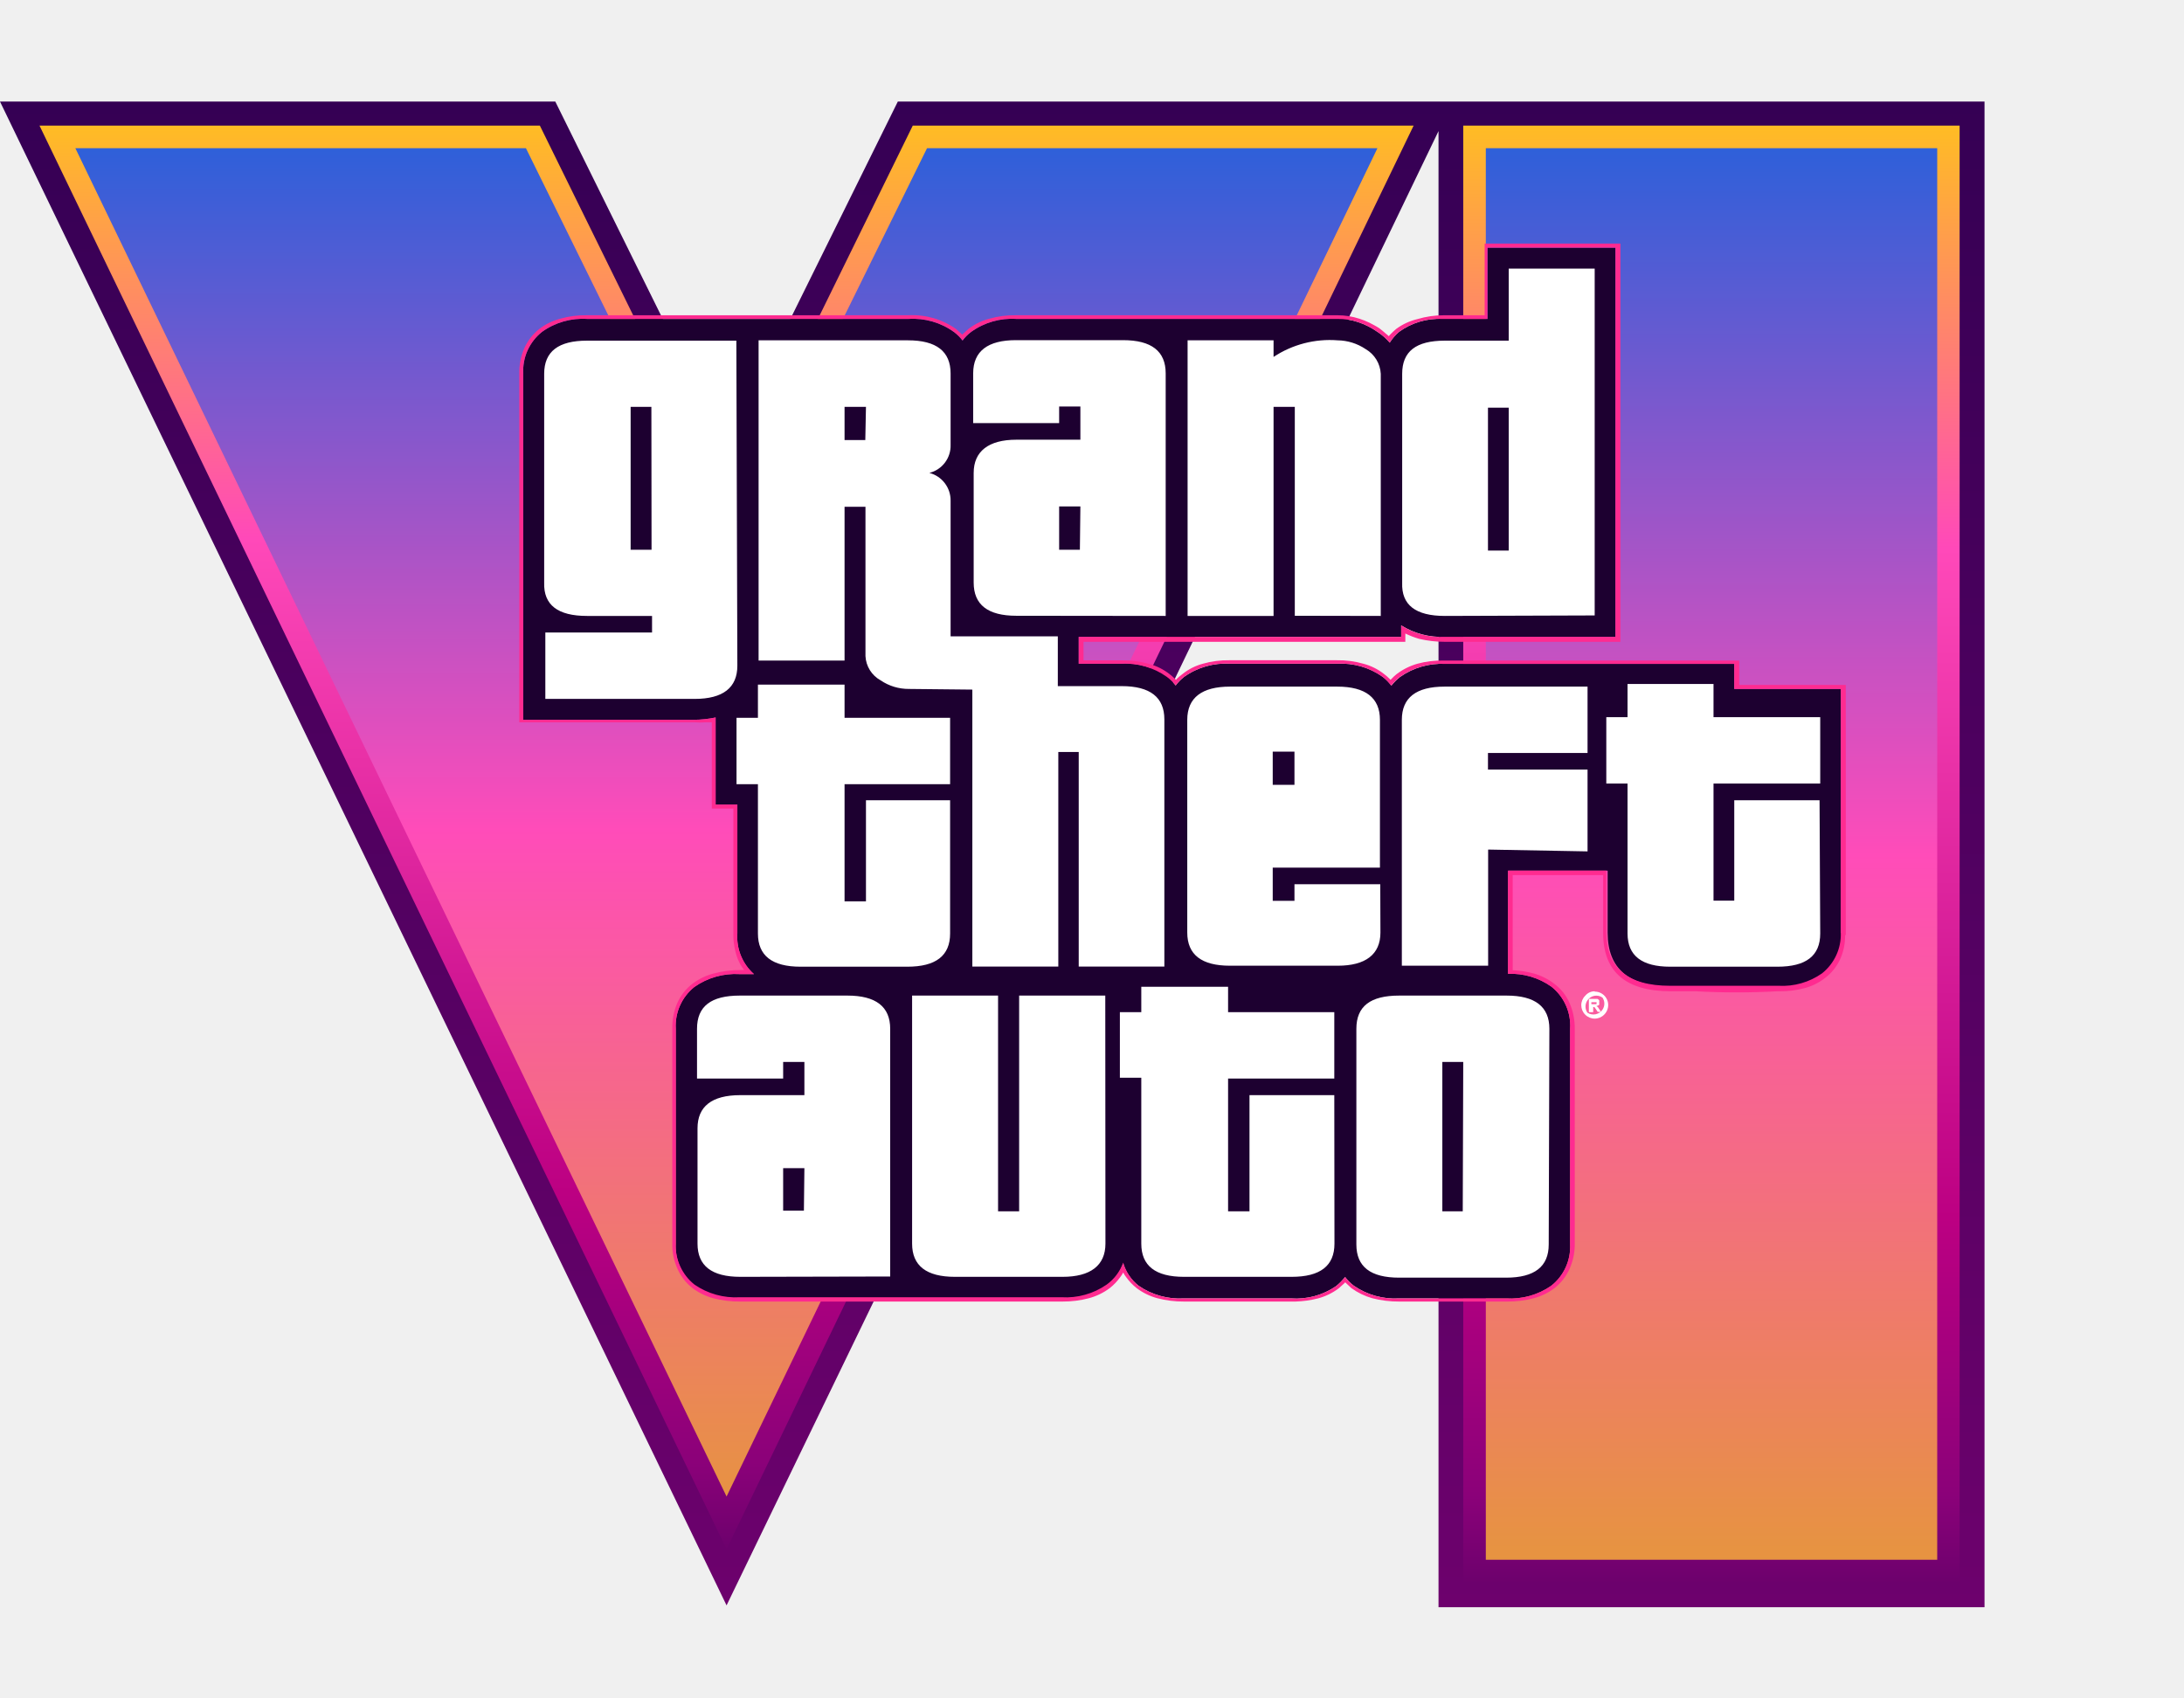
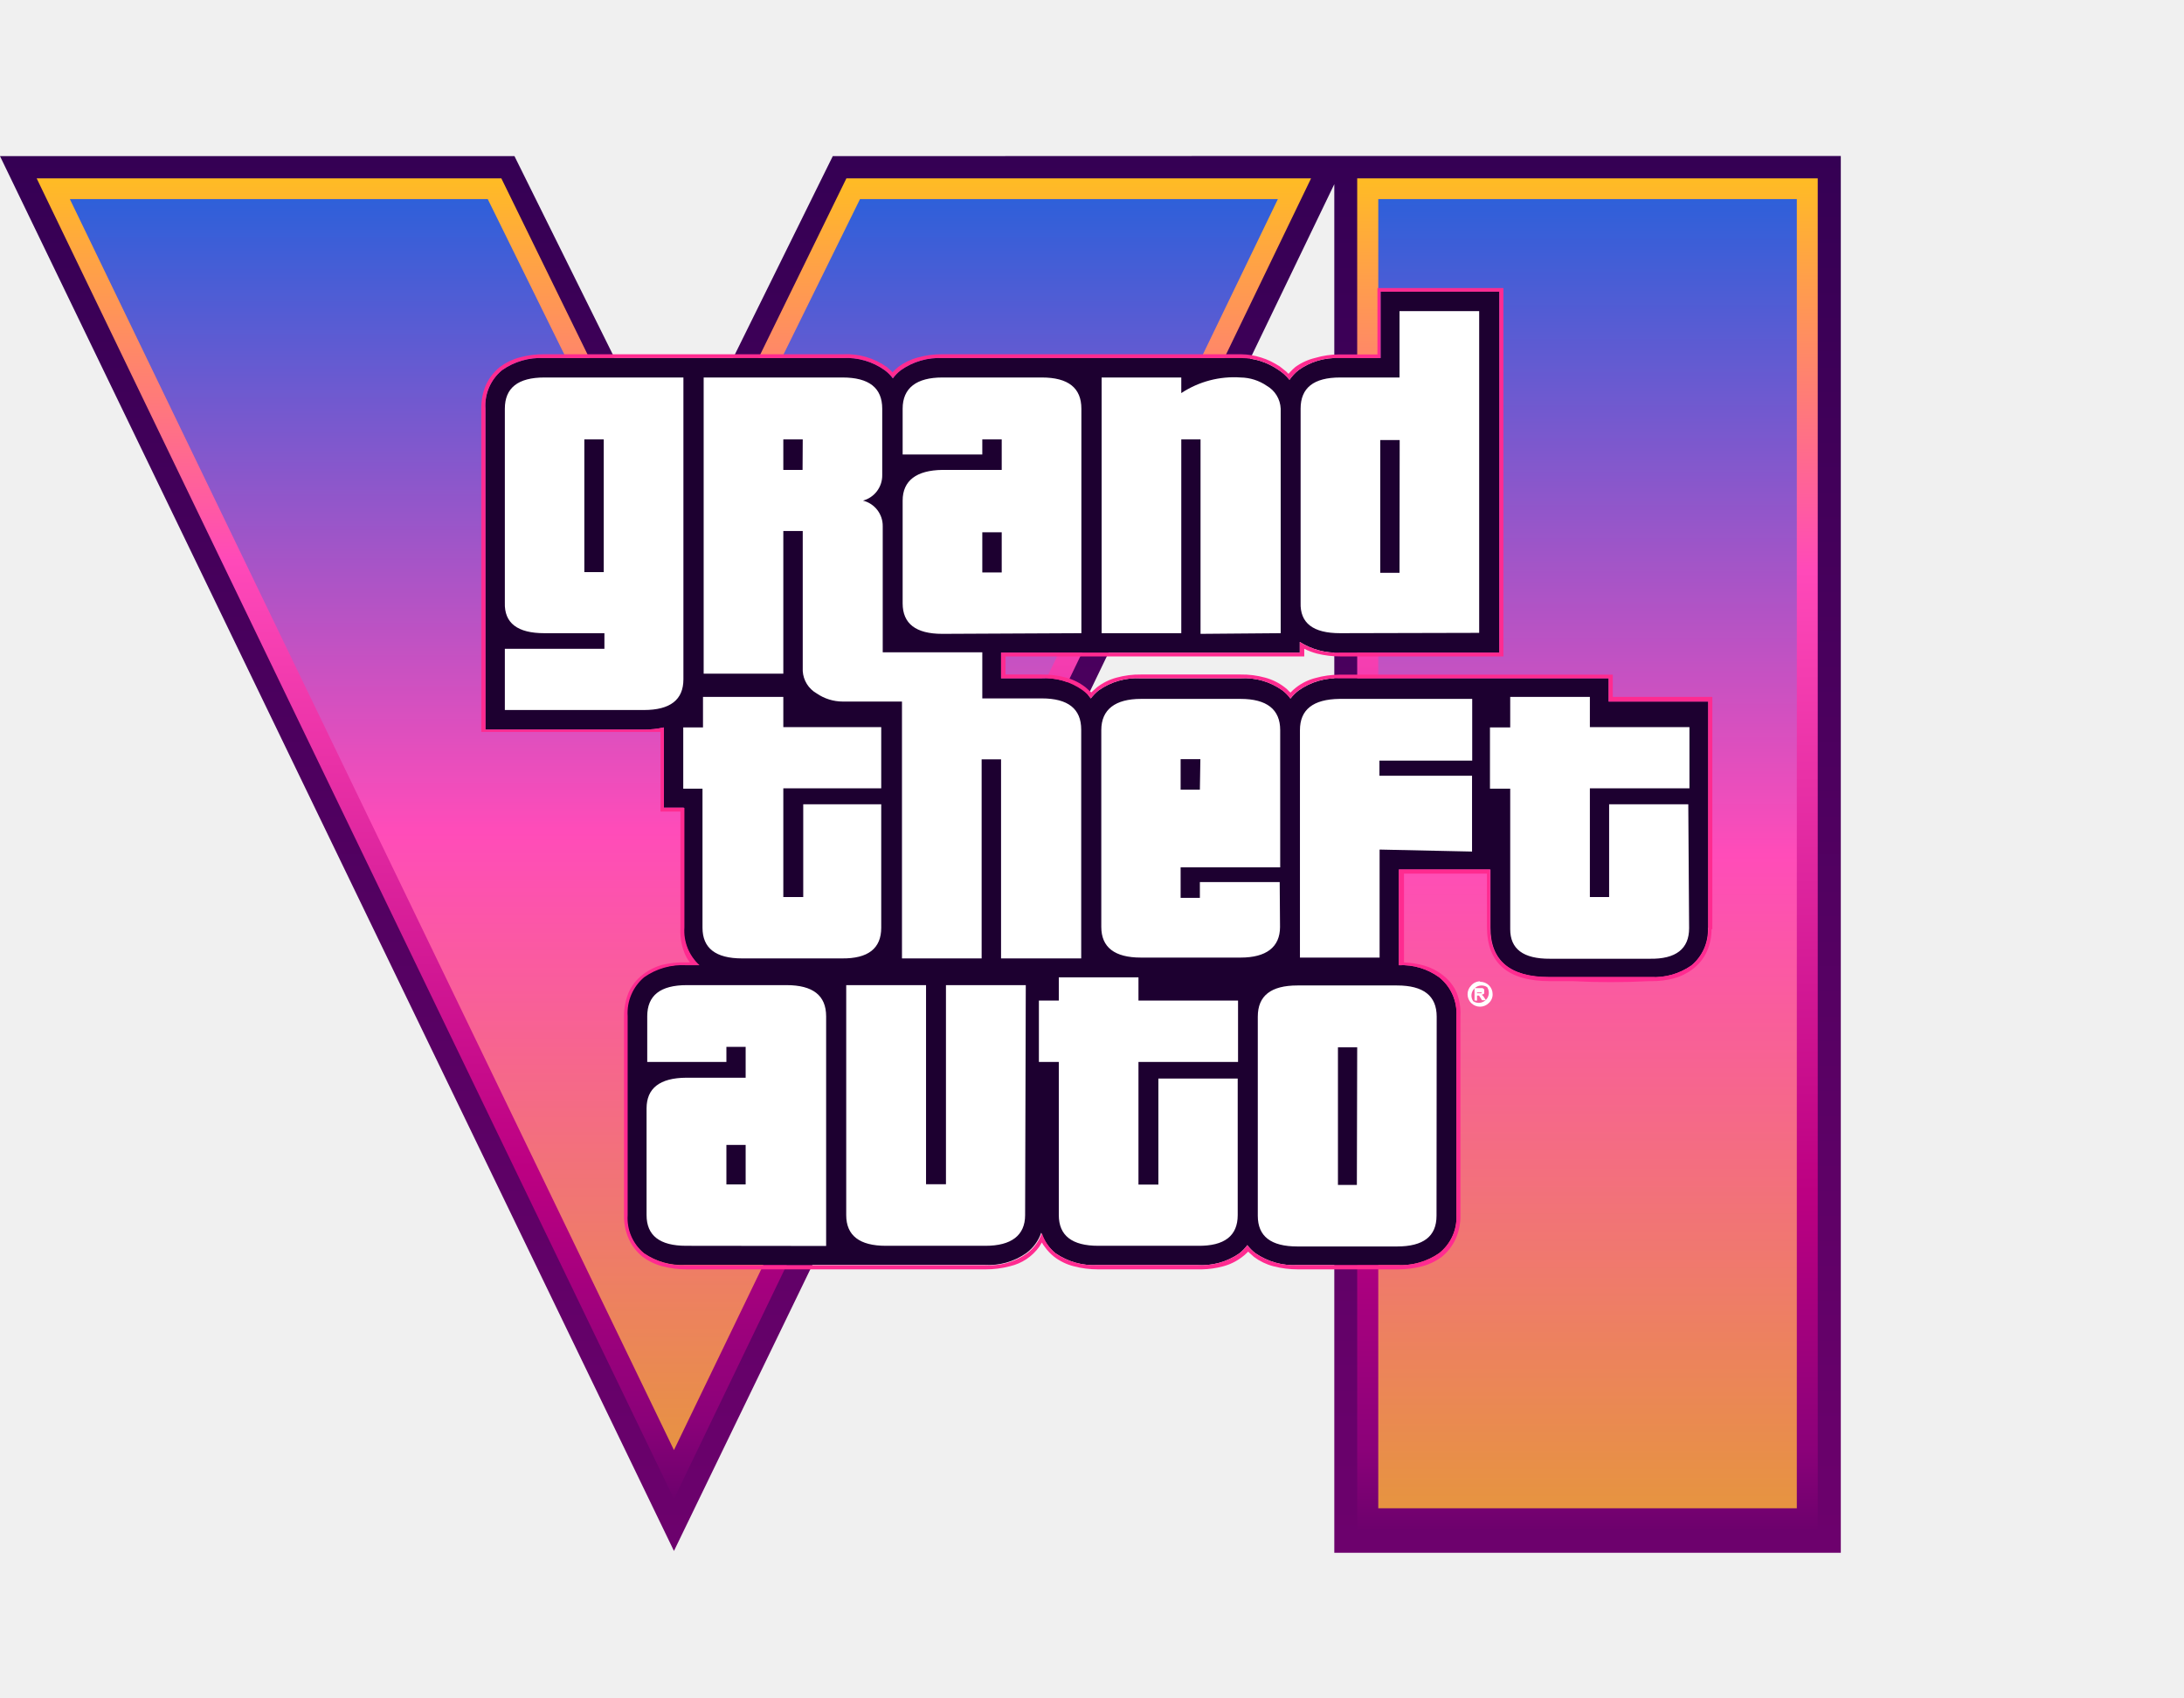
<svg xmlns="http://www.w3.org/2000/svg" xmlns:xlink="http://www.w3.org/1999/xlink" id="Réteg_1" data-name="Réteg 1" viewBox="0 0 131.6 102.32">
  <defs>
    <style>.cls-1{fill:none;}.cls-2{clip-path:url(#clip-path);}.cls-3{fill:url(#Névtelen_színátmenet);}.cls-4{clip-path:url(#clip-path-2);}.cls-5{fill:url(#Névtelen_színátmenet_2);}.cls-6{clip-path:url(#clip-path-3);}.cls-7{fill:url(#Névtelen_színátmenet_3);}.cls-8{clip-path:url(#clip-path-4);}.cls-9{fill:url(#Névtelen_színátmenet_4);}.cls-10{clip-path:url(#clip-path-5);}.cls-11{fill:url(#Névtelen_színátmenet_5);}.cls-12{fill:#1d0030;}.cls-12,.cls-13,.cls-15{fill-rule:evenodd;}.cls-13{fill:#ff2b90;}.cls-14,.cls-15{fill:#fff;}</style>
    <clipPath id="clip-path">
-       <path class="cls-1" d="M115.24,10.42H91V92.51h24.22ZM88.85,6.12h30.73V96.9H86.68v-89L68.5,45.67,43.78,96.75,0,6.12H33.46L43.78,27,54.1,6.12ZM43.78,86.81,80.64,10.49H56.79l-13,26.39-13-26.46H6.91Z" />
+       <path class="cls-1" d="M106.89,13.4H84.43V89.54h22.46Zm-24.47-4h28.5v84.2H80.4V11.1l-16.86,35L40.61,93.47,0,9.41H31L40.61,28.8,50.18,9.41ZM40.61,84.26,74.8,13.46H52.68L40.61,37.94,28.53,13.4H6.41Z" />
    </clipPath>
-     <linearGradient id="Névtelen_színátmenet" x1="59.79" y1="746.06" x2="59.79" y2="836.84" gradientTransform="translate(0 -739.98)" gradientUnits="userSpaceOnUse">
+     <linearGradient id="Névtelen_színátmenet" x1="55.46" y1="749.35" x2="55.46" y2="833.56" gradientTransform="translate(0 -739.98)" gradientUnits="userSpaceOnUse">
      <stop offset="0" stop-color="#350054" />
      <stop offset="1" stop-color="#6d016d" />
    </linearGradient>
    <clipPath id="clip-path-2">
-       <polygon class="cls-1" points="43.78 91.76 66.5 44.69 84.1 8.25 55.45 8.25 43.78 31.98 32.1 8.25 3.46 8.25 21.05 44.69 43.78 91.76" />
+       <polygon class="cls-1" points="40.61 88.84 61.69 45.18 78.01 11.38 51.43 11.38 40.61 33.39 29.78 11.38 3.21 11.38 19.52 45.18 40.61 88.84" />
    </clipPath>
-     <linearGradient id="Névtelen_színátmenet_2" x1="43.78" y1="831.74" x2="43.78" y2="748.23" gradientTransform="translate(0 -739.98)" gradientUnits="userSpaceOnUse">
+     <linearGradient id="Névtelen_színátmenet_2" x1="40.61" y1="828.82" x2="40.61" y2="751.36" gradientTransform="translate(0 -739.98)" gradientUnits="userSpaceOnUse">
      <stop offset="0" stop-color="#e6953e" />
      <stop offset="0.5" stop-color="#ff4cb9" />
      <stop offset="1" stop-color="#2b60da" />
    </linearGradient>
    <clipPath id="clip-path-3">
-       <rect class="cls-1" x="88.85" y="8.25" width="28.56" height="86.43" />
+       <rect class="cls-1" x="82.42" y="11.38" width="26.49" height="80.17" />
    </clipPath>
-     <linearGradient id="Névtelen_színátmenet_3" x1="103.13" y1="834.66" x2="103.13" y2="748.23" xlink:href="#Névtelen_színátmenet_2" />
+     <linearGradient id="Névtelen_színátmenet_3" x1="95.66" y1="831.54" x2="95.66" y2="751.36" xlink:href="#Névtelen_színátmenet_2" />
    <clipPath id="clip-path-4">
-       <path class="cls-1" d="M67.11,45,43.78,93.36Q23.08,50.45,2.38,7.57H32.53L43.78,30.44,55,7.57H85.18ZM43.78,90.19,83,8.93H55.86L43.78,33.47,31.69,8.93H4.54Z" />
+       <path class="cls-1" d="M62.25,45.45,40.61,90.33Q21.41,50.52,2.21,10.75h28L40.61,32,51,10.75H79ZM40.61,87.39,77,12H51.82L40.61,34.77,29.39,12H4.21Z" />
    </clipPath>
-     <linearGradient id="Névtelen_színátmenet_4" x1="43.78" y1="747.55" x2="43.78" y2="833.29" gradientTransform="translate(0 -739.98)" gradientUnits="userSpaceOnUse">
+     <linearGradient id="Névtelen_színátmenet_4" x1="40.61" y1="750.73" x2="40.61" y2="830.26" gradientTransform="translate(0 -739.98)" gradientUnits="userSpaceOnUse">
      <stop offset="0" stop-color="#ffbc24" />
      <stop offset="0.29" stop-color="#ff49b9" />
      <stop offset="0.75" stop-color="#bc0082" />
      <stop offset="0.94" stop-color="#8b0179" />
      <stop offset="1" stop-color="#6d016d" />
    </linearGradient>
    <clipPath id="clip-path-5">
-       <path class="cls-1" d="M116.73,8.93H89.53V94h27.2ZM88.85,7.57h29.28V95.36h-30V7.57Z" />
+       <path class="cls-1" d="M108.27,12H83.05v78.9h25.22ZM82.42,10.75h27.15V92.19H81.76V10.75Z" />
    </clipPath>
-     <linearGradient id="Névtelen_színátmenet_5" x1="103.12" y1="747.55" x2="103.12" y2="835.34" xlink:href="#Névtelen_színátmenet_4" />
+     <linearGradient id="Névtelen_színátmenet_5" x1="95.66" y1="750.73" x2="95.66" y2="832.17" xlink:href="#Névtelen_színátmenet_4" />
  </defs>
  <g class="cls-2">
-     <rect class="cls-3" y="6.08" width="119.58" height="90.78" />
+     <rect class="cls-3" y="9.37" width="110.92" height="84.21" />
  </g>
  <g class="cls-4">
-     <rect class="cls-5" x="3.45" y="8.25" width="80.64" height="83.51" />
+     <rect class="cls-5" x="3.2" y="11.38" width="74.8" height="77.46" />
  </g>
  <g class="cls-6">
-     <rect class="cls-7" x="88.85" y="8.25" width="28.56" height="86.43" />
+     <rect class="cls-7" x="82.42" y="11.38" width="26.49" height="80.17" />
  </g>
  <g class="cls-8">
-     <rect class="cls-9" x="2.38" y="7.57" width="82.8" height="85.74" />
+     <rect class="cls-9" x="2.21" y="10.75" width="76.8" height="79.53" />
  </g>
  <g class="cls-10">
-     <rect class="cls-11" x="88.17" y="7.57" width="29.91" height="87.8" />
+     <rect class="cls-11" x="81.78" y="10.75" width="27.75" height="81.44" />
  </g>
-   <path class="cls-12" d="M111,56.26h0a3,3,0,0,1-1.13,2.45,4.15,4.15,0,0,1-2.62.75h-6.55q-3.83,0-3.83-3.25V52.47H90.87v6.22a4.2,4.2,0,0,1,2.61.77A3,3,0,0,1,94.61,62v13a3,3,0,0,1-1.14,2.49,4.3,4.3,0,0,1-2.72.76H84.31a4.35,4.35,0,0,1-2.73-.76,2.66,2.66,0,0,1-.53-.53,3.51,3.51,0,0,1-.54.55,4.27,4.27,0,0,1-2.73.74H71.34a4.35,4.35,0,0,1-2.73-.76,2.75,2.75,0,0,1-.93-1.34,2.8,2.8,0,0,1-1,1.33,4.3,4.3,0,0,1-2.72.76H44.58a4.35,4.35,0,0,1-2.73-.76,3,3,0,0,1-1.13-2.49V62a3,3,0,0,1,1.12-2.52,4.29,4.29,0,0,1,2.73-.77h.86a3,3,0,0,1-1-2.46V48.49H43.12V43.24a6.58,6.58,0,0,1-1.32.14H31.53V22.53A3,3,0,0,1,32.66,20a4.2,4.2,0,0,1,2.72-.78H54.75a4.2,4.2,0,0,1,2.72.78,2.61,2.61,0,0,1,.53.52,2.56,2.56,0,0,1,.52-.52,4.2,4.2,0,0,1,2.72-.78H80.6a3.68,3.68,0,0,1,1.23.19A4.38,4.38,0,0,1,83,20h0a3.29,3.29,0,0,1,.74.65A2.83,2.83,0,0,1,84.3,20a4.11,4.11,0,0,1,2.62-.78h2.71V14.93h7.71V38.38H87.06a4.6,4.6,0,0,1-2.63-.69v.69H65V40h2.58a4.29,4.29,0,0,1,2.73.79,2.61,2.61,0,0,1,.53.52,2.79,2.79,0,0,1,.51-.52A4.31,4.31,0,0,1,74.12,40h6.47a4.31,4.31,0,0,1,2.73.79,2.9,2.9,0,0,1,.52.53,3.2,3.2,0,0,1,.52-.52,4.33,4.33,0,0,1,2.73-.79H104.5v1.51h6.42v14.7Z" />
-   <path class="cls-13" d="M111.18,56.36a3.43,3.43,0,0,1-.3,1.45,3,3,0,0,1-.91,1.13,3.38,3.38,0,0,1-1.23.61,5.56,5.56,0,0,1-1.52.19h-.11a45.23,45.23,0,0,1-4.94,0h-1.49q-4.07,0-4.08-3.5v-3.5H91.15v5.73a5.87,5.87,0,0,1,1.31.21,3.66,3.66,0,0,1,1.21.62,2.88,2.88,0,0,1,.91,1.16A3.77,3.77,0,0,1,94.89,62V74.94a3.63,3.63,0,0,1-.31,1.52,3.07,3.07,0,0,1-.91,1.17,3.64,3.64,0,0,1-1.25.61,6.16,6.16,0,0,1-1.6.2H84.31a6.31,6.31,0,0,1-1.62-.2,4,4,0,0,1-1.26-.61l-.3-.28-.07-.07-.08.08-.31.28a3.64,3.64,0,0,1-1.25.61,6.19,6.19,0,0,1-1.36.19H71.34a6.16,6.16,0,0,1-1.6-.2,3.64,3.64,0,0,1-1.25-.61,3.29,3.29,0,0,1-.63-.66,1.67,1.67,0,0,1-.18-.28,1.67,1.67,0,0,1-.18.28,3.29,3.29,0,0,1-.63.66,3.69,3.69,0,0,1-1.26.61,6.08,6.08,0,0,1-1.59.2H44.58a6.16,6.16,0,0,1-1.6-.2,3.64,3.64,0,0,1-1.25-.61,3,3,0,0,1-.91-1.17,3.48,3.48,0,0,1-.31-1.52V62a3.76,3.76,0,0,1,.3-1.55,3,3,0,0,1,.91-1.16A3.64,3.64,0,0,1,43,58.67a6.24,6.24,0,0,1,1.61-.21h.23a2.68,2.68,0,0,1-.39-.68,4.12,4.12,0,0,1-.26-1.52V48.73h-1.3v-5.2h-.34a4.09,4.09,0,0,1-.7,0H31.29v-21a3.71,3.71,0,0,1,.3-1.54,3.09,3.09,0,0,1,.9-1.16,3.53,3.53,0,0,1,1.26-.62A5.44,5.44,0,0,1,35.36,19H54.75a4.55,4.55,0,0,1,2.86.83l.3.27.07.07.07-.07.3-.27a3.45,3.45,0,0,1,1.26-.62,5.41,5.41,0,0,1,1.6-.21H80.6a4.24,4.24,0,0,1,1.32.21,5,5,0,0,1,.6.24c.19.1.39.2.59.33h0c.14.11.28.22.41.34h0a1.07,1.07,0,0,1,.16.14l.11-.12c.1-.11.22-.21.33-.31a3.54,3.54,0,0,1,1.29-.6A5.56,5.56,0,0,1,87,19h2.46V14.68h8.18v24H87.06a6.77,6.77,0,0,1-1.55-.18,5.26,5.26,0,0,1-.83-.32v.5H65.29V39.8h2.33a5.44,5.44,0,0,1,1.61.21,3.4,3.4,0,0,1,1.26.63,3.48,3.48,0,0,1,.3.26l.07.07.06-.07a3.88,3.88,0,0,1,.31-.26A3.36,3.36,0,0,1,72.48,40a5.46,5.46,0,0,1,1.6-.21h6.46a5.44,5.44,0,0,1,1.61.21,3.4,3.4,0,0,1,1.26.63,2.61,2.61,0,0,1,.31.27l.07.07.06-.06a2.68,2.68,0,0,1,.3-.28A3.78,3.78,0,0,1,85.41,40,5.5,5.5,0,0,1,87,39.81h17.8v1.47h6.42V56.36ZM67.68,76.09a2.8,2.8,0,0,1-1,1.33,4.3,4.3,0,0,1-2.72.76H44.58a4.35,4.35,0,0,1-2.73-.76,3,3,0,0,1-1.13-2.49V62a3,3,0,0,1,1.12-2.52,4.3,4.3,0,0,1,2.73-.78h.86a3,3,0,0,1-1-2.45V48.49H43.12V43.24a6.58,6.58,0,0,1-1.32.14H31.53V22.53A3,3,0,0,1,32.66,20a4.2,4.2,0,0,1,2.72-.78H54.75a4.2,4.2,0,0,1,2.72.78,2.61,2.61,0,0,1,.53.52,2.56,2.56,0,0,1,.52-.52,4.2,4.2,0,0,1,2.72-.78H80.6a3.68,3.68,0,0,1,1.23.19A4.38,4.38,0,0,1,83,20h0a3.29,3.29,0,0,1,.74.65A2.83,2.83,0,0,1,84.3,20a4.11,4.11,0,0,1,2.62-.78h2.71V14.93h7.71V38.38H87.06a4.45,4.45,0,0,1-2.63-.69v.69H65V40h2.58a4.29,4.29,0,0,1,2.73.79,2.61,2.61,0,0,1,.53.52,2.79,2.79,0,0,1,.51-.52A4.31,4.31,0,0,1,74.12,40h6.46a4.31,4.31,0,0,1,2.73.79,2.9,2.9,0,0,1,.52.53,3.2,3.2,0,0,1,.52-.52,4.35,4.35,0,0,1,2.73-.79H104.5v1.51h6.42v14.7h0a3,3,0,0,1-1.13,2.44,4.15,4.15,0,0,1-2.62.75h-6.54q-3.84,0-3.84-3.25V52.47H90.87v6.22a4.2,4.2,0,0,1,2.61.77A3,3,0,0,1,94.61,62v13a3,3,0,0,1-1.14,2.49,4.3,4.3,0,0,1-2.72.76H84.31a4.35,4.35,0,0,1-2.73-.76,2.66,2.66,0,0,1-.53-.53,3.51,3.51,0,0,1-.54.55,4.27,4.27,0,0,1-2.73.74H71.34a4.35,4.35,0,0,1-2.73-.76A2.75,2.75,0,0,1,67.68,76.09Z" />
-   <path class="cls-14" d="M57.25,56.26c0,1.34-.86,2-2.58,2H48.24c-1.72,0-2.57-.67-2.57-2v-9H44.38v-4h1.29v-2h5.22v2h6.36v4H50.89v7.06h1.29V48.23h5.07Zm-18-31.74H38v8.61h1.26Zm5.18,15.6c0,1.32-.86,2-2.57,2h-9v-4h6.43v-1H35.37c-1.76,0-2.62-.66-2.58-2V22.53c0-1.35.86-2,2.58-2h9Zm7.75-15.6H50.89v2h1.25Zm2.6,17A3,3,0,0,1,53.06,41a1.77,1.77,0,0,1-.91-1.46v-9H50.89v9.27H45.71V20.51h9c1.72,0,2.57.67,2.57,2v4.3A1.69,1.69,0,0,1,56,28.5a1.71,1.71,0,0,1,1.28,1.68v8.17h6.46v2.3h0v.7h3.85c1.72,0,2.57.68,2.57,2V58.25H65V45.32H63.77V58.25H58.59V41.56Zm10.32-11H63.82v2.61h1.25Zm-3.86,6.59c-1.71,0-2.57-.66-2.57-2V28.5c0-1.3.9-2,2.57-2h3.86v-2H63.82v1H58.64v-3c0-1.35.9-2,2.57-2h6.46c1.72,0,2.57.67,2.57,2V37.12Zm16.78,0V24.52H76.74v12.6H71.56V20.51h5.18v1a6.14,6.14,0,0,1,3.86-1,3.1,3.1,0,0,1,1.69.53,1.83,1.83,0,0,1,.91,1.49V37.12ZM90.91,24.57H89.66v8.61h1.25ZM87.06,37.12c-1.76,0-2.62-.66-2.57-2V22.53c0-1.35.83-2,2.57-2h3.85V16.19h5.18v20.9ZM78,45.3H76.69v2H78Zm5.18,10.9c0,1.33-.91,2-2.57,2h-6.5c-1.7,0-2.57-.66-2.57-2V43.38c0-1.35.91-2,2.57-2h6.47c1.71,0,2.57.68,2.57,2v8.91H76.69v2H78v-1h5.17Zm6.49-5v7h-5.2V43.38c0-1.33.86-2,2.57-2h8.62v4h-6v1h6v4.93Zm-41.2,19.2H47.19v2.56h1.25Zm-3.86,6.55c-1.73,0-2.58-.67-2.58-2V68c0-1.31.85-2,2.58-2h3.86V64H47.19v1H42V62c0-1.36.85-2,2.58-2h6.48c1.72,0,2.58.67,2.58,2V76.93Zm22-2c0,1.32-.91,2-2.58,2H57.54c-1.72,0-2.58-.67-2.58-2V60h5.18v13h1.27V60H66.6Zm13.8,0c0,1.34-.86,2-2.58,2H71.34c-1.72,0-2.57-.67-2.57-2v-10H67.48V61h1.29V59.47H74V61H80.4v4H74v8h1.29V66H80.4ZM88.17,64H86.91V73h1.23Zm21.51-7.74c0,1.35-.86,2-2.58,2h-6.46c-1.7,0-2.57-.66-2.57-2V47.22H96.79v-4h1.28v-2h5.18v2h6.43v4h-6.43v7.06h1.25V48.23h5.14ZM93.32,75c0,1.33-.85,2-2.57,2H84.31c-1.73,0-2.58-.66-2.58-2V62c0-1.36.85-2,2.58-2h6.47c1.72,0,2.58.67,2.58,2Z" />
-   <path class="cls-15" d="M95.89,60.52h.31v-.06a.06.06,0,0,0,0-.06h-.31Zm.67-.4a.65.65,0,0,0-.91.17.66.66,0,0,0,0,.74h0a.66.66,0,0,0,.91-.18A.65.65,0,0,0,96.56,60.12Zm-.47-.36a.81.81,0,0,1,.57,1.39.8.8,0,0,1-1.14,0h0a.8.8,0,0,1,0-1.14h0a.74.74,0,0,1,.57-.27ZM95.74,61v-.8h.52a.39.39,0,0,1,.1.08.29.29,0,0,1,0,.13.38.38,0,0,1,0,.15.36.36,0,0,1-.17.07l.09.06.09.14.1.15h-.2l-.11-.17-.09-.12H96V61Z" />
+   <path class="cls-12" d="M102.91,55.92h0a2.77,2.77,0,0,1-1,2.27,3.92,3.92,0,0,1-2.44.7H93.36q-3.56,0-3.55-3V52.4H84.29v5.77a3.82,3.82,0,0,1,2.42.72,2.77,2.77,0,0,1,1.05,2.33v12a2.75,2.75,0,0,1-1.05,2.31,4.06,4.06,0,0,1-2.53.71h-6a4.06,4.06,0,0,1-2.53-.71,2.53,2.53,0,0,1-.49-.49,2.68,2.68,0,0,1-.5.51,4,4,0,0,1-2.53.69h-6a4.06,4.06,0,0,1-2.53-.71,2.64,2.64,0,0,1-.86-1.24,2.57,2.57,0,0,1-.9,1.23,3.94,3.94,0,0,1-2.53.71h-18a4.06,4.06,0,0,1-2.53-.71,2.75,2.75,0,0,1-1-2.31v-12a2.82,2.82,0,0,1,1-2.34,3.94,3.94,0,0,1,2.53-.71h.8a2.83,2.83,0,0,1-.91-2.29v-7.2H40V43.84a5.56,5.56,0,0,1-1.22.13H29.25V24.63a2.77,2.77,0,0,1,1-2.32,4,4,0,0,1,2.53-.73h18a3.94,3.94,0,0,1,2.53.73,2.28,2.28,0,0,1,.49.49,2.48,2.48,0,0,1,.48-.49,4,4,0,0,1,2.53-.73h18a3.74,3.74,0,0,1,1.15.18,4.18,4.18,0,0,1,1.06.52h0a2.83,2.83,0,0,1,.68.61,2.72,2.72,0,0,1,.54-.58,3.88,3.88,0,0,1,2.44-.73h2.51v-4h7.15V39.33H80.75a4.19,4.19,0,0,1-2.43-.64v.64h-18v1.55h2.4a3.9,3.9,0,0,1,2.52.72,2.28,2.28,0,0,1,.49.49,2.78,2.78,0,0,1,.48-.49,4,4,0,0,1,2.53-.72h6a3.93,3.93,0,0,1,2.53.72,2.32,2.32,0,0,1,.49.5,2.73,2.73,0,0,1,.48-.48,4,4,0,0,1,2.53-.74H96.93v1.4h6V55.91Z" />
+   <path class="cls-13" d="M103.13,56a3.22,3.22,0,0,1-.28,1.34,2.74,2.74,0,0,1-.85,1.06,3.23,3.23,0,0,1-1.13.56,5.19,5.19,0,0,1-1.41.17h-.1a43.92,43.92,0,0,1-4.59,0H93.39q-3.78,0-3.79-3.25V52.65h-5V58a5.45,5.45,0,0,1,1.21.19,3.28,3.28,0,0,1,1.13.58,2.66,2.66,0,0,1,.84,1.07A3.4,3.4,0,0,1,88,61.25v12a3.32,3.32,0,0,1-.29,1.42,3,3,0,0,1-.84,1.08,3.37,3.37,0,0,1-1.16.56,5.74,5.74,0,0,1-1.49.19h-6a5.82,5.82,0,0,1-1.5-.19,3.37,3.37,0,0,1-1.16-.56l-.29-.26-.06-.06-.07.07a2.26,2.26,0,0,1-.29.25,3.22,3.22,0,0,1-1.16.57,5.4,5.4,0,0,1-1.26.18H66.17a5.67,5.67,0,0,1-1.48-.19,3.29,3.29,0,0,1-1.16-.56,3,3,0,0,1-.58-.61,1.45,1.45,0,0,1-.17-.26l-.16.26a3,3,0,0,1-1.76,1.17,5.67,5.67,0,0,1-1.48.19h-18a5.67,5.67,0,0,1-1.48-.19,3.42,3.42,0,0,1-1.17-.56,3,3,0,0,1-.84-1.08,3.32,3.32,0,0,1-.29-1.42v-12a3.77,3.77,0,0,1,.28-1.44,2.77,2.77,0,0,1,.85-1.07,3.31,3.31,0,0,1,1.17-.59A5.35,5.35,0,0,1,41.36,58h.21a2.3,2.3,0,0,1-.35-.63A3.61,3.61,0,0,1,41,55.91v-7h-1.2V44.11H29V24.63a3.51,3.51,0,0,1,.28-1.43,3,3,0,0,1,.84-1.08,3.4,3.4,0,0,1,1.16-.57,5.42,5.42,0,0,1,1.5-.2h18a4.22,4.22,0,0,1,2.66.77l.28.25.06.07.06-.07.28-.25a3.44,3.44,0,0,1,1.17-.57,5.3,5.3,0,0,1,1.49-.2h18a4.16,4.16,0,0,1,1.22.2,3.83,3.83,0,0,1,.56.22,6.26,6.26,0,0,1,.55.31h0l.39.31h0l.14.14.1-.11a2.91,2.91,0,0,1,.31-.3,3.36,3.36,0,0,1,1.2-.55,5.09,5.09,0,0,1,1.45-.21H83v-4h7.59V39.56h-9.8a5.77,5.77,0,0,1-1.43-.17,3.94,3.94,0,0,1-.77-.29v.46h-18v1.09h2.17a5.39,5.39,0,0,1,1.49.19,3.33,3.33,0,0,1,1.16.58l.28.25.07.06.06-.06.28-.25a3.38,3.38,0,0,1,1.17-.58,5.27,5.27,0,0,1,1.48-.19h6a5.3,5.3,0,0,1,1.49.19,3.38,3.38,0,0,1,1.17.58,1.73,1.73,0,0,1,.28.26l.07.06.06-.06a2.26,2.26,0,0,1,.28-.25,3.19,3.19,0,0,1,1.17-.57,5.38,5.38,0,0,1,1.44-.2H97.18V42h6V56ZM62.78,74.31a2.57,2.57,0,0,1-.9,1.23,3.94,3.94,0,0,1-2.53.71h-18a4.06,4.06,0,0,1-2.53-.71,2.75,2.75,0,0,1-1-2.31v-12a2.82,2.82,0,0,1,1-2.34,4,4,0,0,1,2.53-.72h.8a2.81,2.81,0,0,1-.91-2.28v-7.2H40V43.84a5.56,5.56,0,0,1-1.22.13H29.25V24.63a2.77,2.77,0,0,1,1-2.32,4,4,0,0,1,2.53-.73h18a3.94,3.94,0,0,1,2.53.73,2.28,2.28,0,0,1,.49.49,2.48,2.48,0,0,1,.48-.49,4,4,0,0,1,2.53-.73h18a3.74,3.74,0,0,1,1.15.18,4.18,4.18,0,0,1,1.06.52h0a2.83,2.83,0,0,1,.68.61,2.72,2.72,0,0,1,.54-.58,3.88,3.88,0,0,1,2.44-.73h2.51v-4h7.15V39.33H80.75a4.12,4.12,0,0,1-2.43-.64v.64h-18v1.55h2.4a3.9,3.9,0,0,1,2.52.72,2.28,2.28,0,0,1,.49.49,2.78,2.78,0,0,1,.48-.49,4,4,0,0,1,2.53-.72h6a3.9,3.9,0,0,1,2.52.72,2.32,2.32,0,0,1,.49.5,2.73,2.73,0,0,1,.48-.48,4,4,0,0,1,2.53-.74H96.93v1.4h6V55.91h0a2.78,2.78,0,0,1-1,2.27,3.91,3.91,0,0,1-2.43.7H93.34q-3.56,0-3.56-3V52.4H84.29v5.77a3.82,3.82,0,0,1,2.42.72,2.77,2.77,0,0,1,1.05,2.33v12a2.75,2.75,0,0,1-1.05,2.31,4.06,4.06,0,0,1-2.53.71h-6a4.06,4.06,0,0,1-2.53-.71,2.53,2.53,0,0,1-.49-.49,2.68,2.68,0,0,1-.5.51,4,4,0,0,1-2.53.69h-6a4.06,4.06,0,0,1-2.53-.71A2.64,2.64,0,0,1,62.78,74.31Z" />
+   <path class="cls-14" d="M53.1,55.91c0,1.25-.79,1.87-2.38,1.85h-6c-1.6,0-2.39-.62-2.39-1.85V47.53H41.17V43.84h1.19V42H47.2v1.82h5.9v3.69H47.2v6.55h1.2V48.47h4.7ZM36.38,26.48H35.21v8h1.17Zm4.8,14.46c0,1.23-.79,1.85-2.38,1.85H30.42V39.1h6v-.94H32.8c-1.62,0-2.42-.61-2.38-1.84V24.63c0-1.25.79-1.88,2.38-1.88h8.38Zm7.19-14.46H47.2v1.84h1.16Zm2.41,15.8a2.78,2.78,0,0,1-1.57-.49,1.67,1.67,0,0,1-.84-1.35V32H47.2v8.6H42.4V22.75h8.37c1.6,0,2.39.63,2.39,1.88v4A1.57,1.57,0,0,1,52,30.17a1.57,1.57,0,0,1,1.19,1.55v7.59h6v2.13h0v.65h3.58c1.59,0,2.38.63,2.38,1.88V57.76H60.32v-12H59.15v12h-4.8V42.28Zm9.58-10.2H59.19V34.5h1.17ZM56.78,38.2c-1.59,0-2.39-.61-2.39-1.84V30.17c0-1.21.84-1.83,2.39-1.85h3.58V26.48H59.19v.91h-4.8V24.63c0-1.25.84-1.88,2.39-1.88h6c1.59,0,2.38.63,2.38,1.88V38.16Zm15.56,0V26.48H71.18V38.16h-4.8V22.75h4.8v.94a5.76,5.76,0,0,1,3.58-.94,2.84,2.84,0,0,1,1.57.5,1.67,1.67,0,0,1,.84,1.38V38.16Zm12-11.68H83.17v8h1.16ZM80.75,38.16c-1.63,0-2.42-.61-2.38-1.84V24.63c0-1.25.78-1.88,2.38-1.88h3.58v-4h4.8V38.14Zm-8.42,7.59H71.14v1.84H72.3Zm4.8,10.11c0,1.23-.84,1.85-2.38,1.85h-6c-1.59,0-2.39-.62-2.39-1.85V44c0-1.25.85-1.88,2.39-1.88h6c1.58,0,2.39.63,2.39,1.88v8.27h-6v1.84H72.3v-.95h4.81Zm6-4.66v6.51H78.33V44c0-1.23.79-1.86,2.38-1.88h8v3.72H83.12v.91H88.7v4.57ZM44.93,69H43.77v2.38h1.16Zm-3.58,6.08c-1.6,0-2.39-.62-2.39-1.85V66.8c0-1.21.79-1.84,2.39-1.85h3.58V63.09H43.77V64H39V61.25c0-1.26.79-1.88,2.39-1.88h6c1.59,0,2.39.62,2.39,1.88V75.09Zm20.42-1.85c0,1.23-.84,1.85-2.39,1.85h-6c-1.59,0-2.39-.62-2.39-1.85V59.37h4.81v12H57v-12h4.81Zm12.81,0c0,1.25-.8,1.87-2.4,1.85h-6c-1.59,0-2.38-.62-2.38-1.85V64h-1.2V60.3h1.2V58.9H68.6v1.4h6V64h-6v7.39h1.2V65h4.78Zm7.2-10.11H80.62v8.29h1.14Zm20-7.18c0,1.24-.79,1.87-2.38,1.84h-6C91.77,57.79,91,57.18,91,56V47.53H89.78V43.84H91V42h4.8v1.82h6v3.69h-6v6.55h1.16V48.47h4.77ZM86.56,73.27c0,1.24-.79,1.85-2.38,1.85h-6c-1.6,0-2.39-.61-2.39-1.85v-12c0-1.26.79-1.88,2.39-1.88h6c1.59,0,2.39.62,2.39,1.88Z" />
+   <path class="cls-15" d="M89,59.86h.28v0a0,0,0,0,0,0-.05H89Zm.61-.37a.61.61,0,0,0-.84.17.6.6,0,0,0,0,.68h0a.61.61,0,0,0,.84-.85Zm-.43-.32a.74.74,0,0,1,.76.74.7.7,0,0,1-.23.54.75.75,0,0,1-1.06,0h0a.75.75,0,0,1,0-1.06h0a.72.72,0,0,1,.53-.25Zm-.33,1.12v-.74h.48a.25.25,0,0,1,.1.08.24.24,0,0,1,0,.12.29.29,0,0,1,0,.13.3.3,0,0,1-.15.07l.08.06.08.12.1.15H89.3l-.1-.16L89.12,60H89v.31Z" />
</svg>
